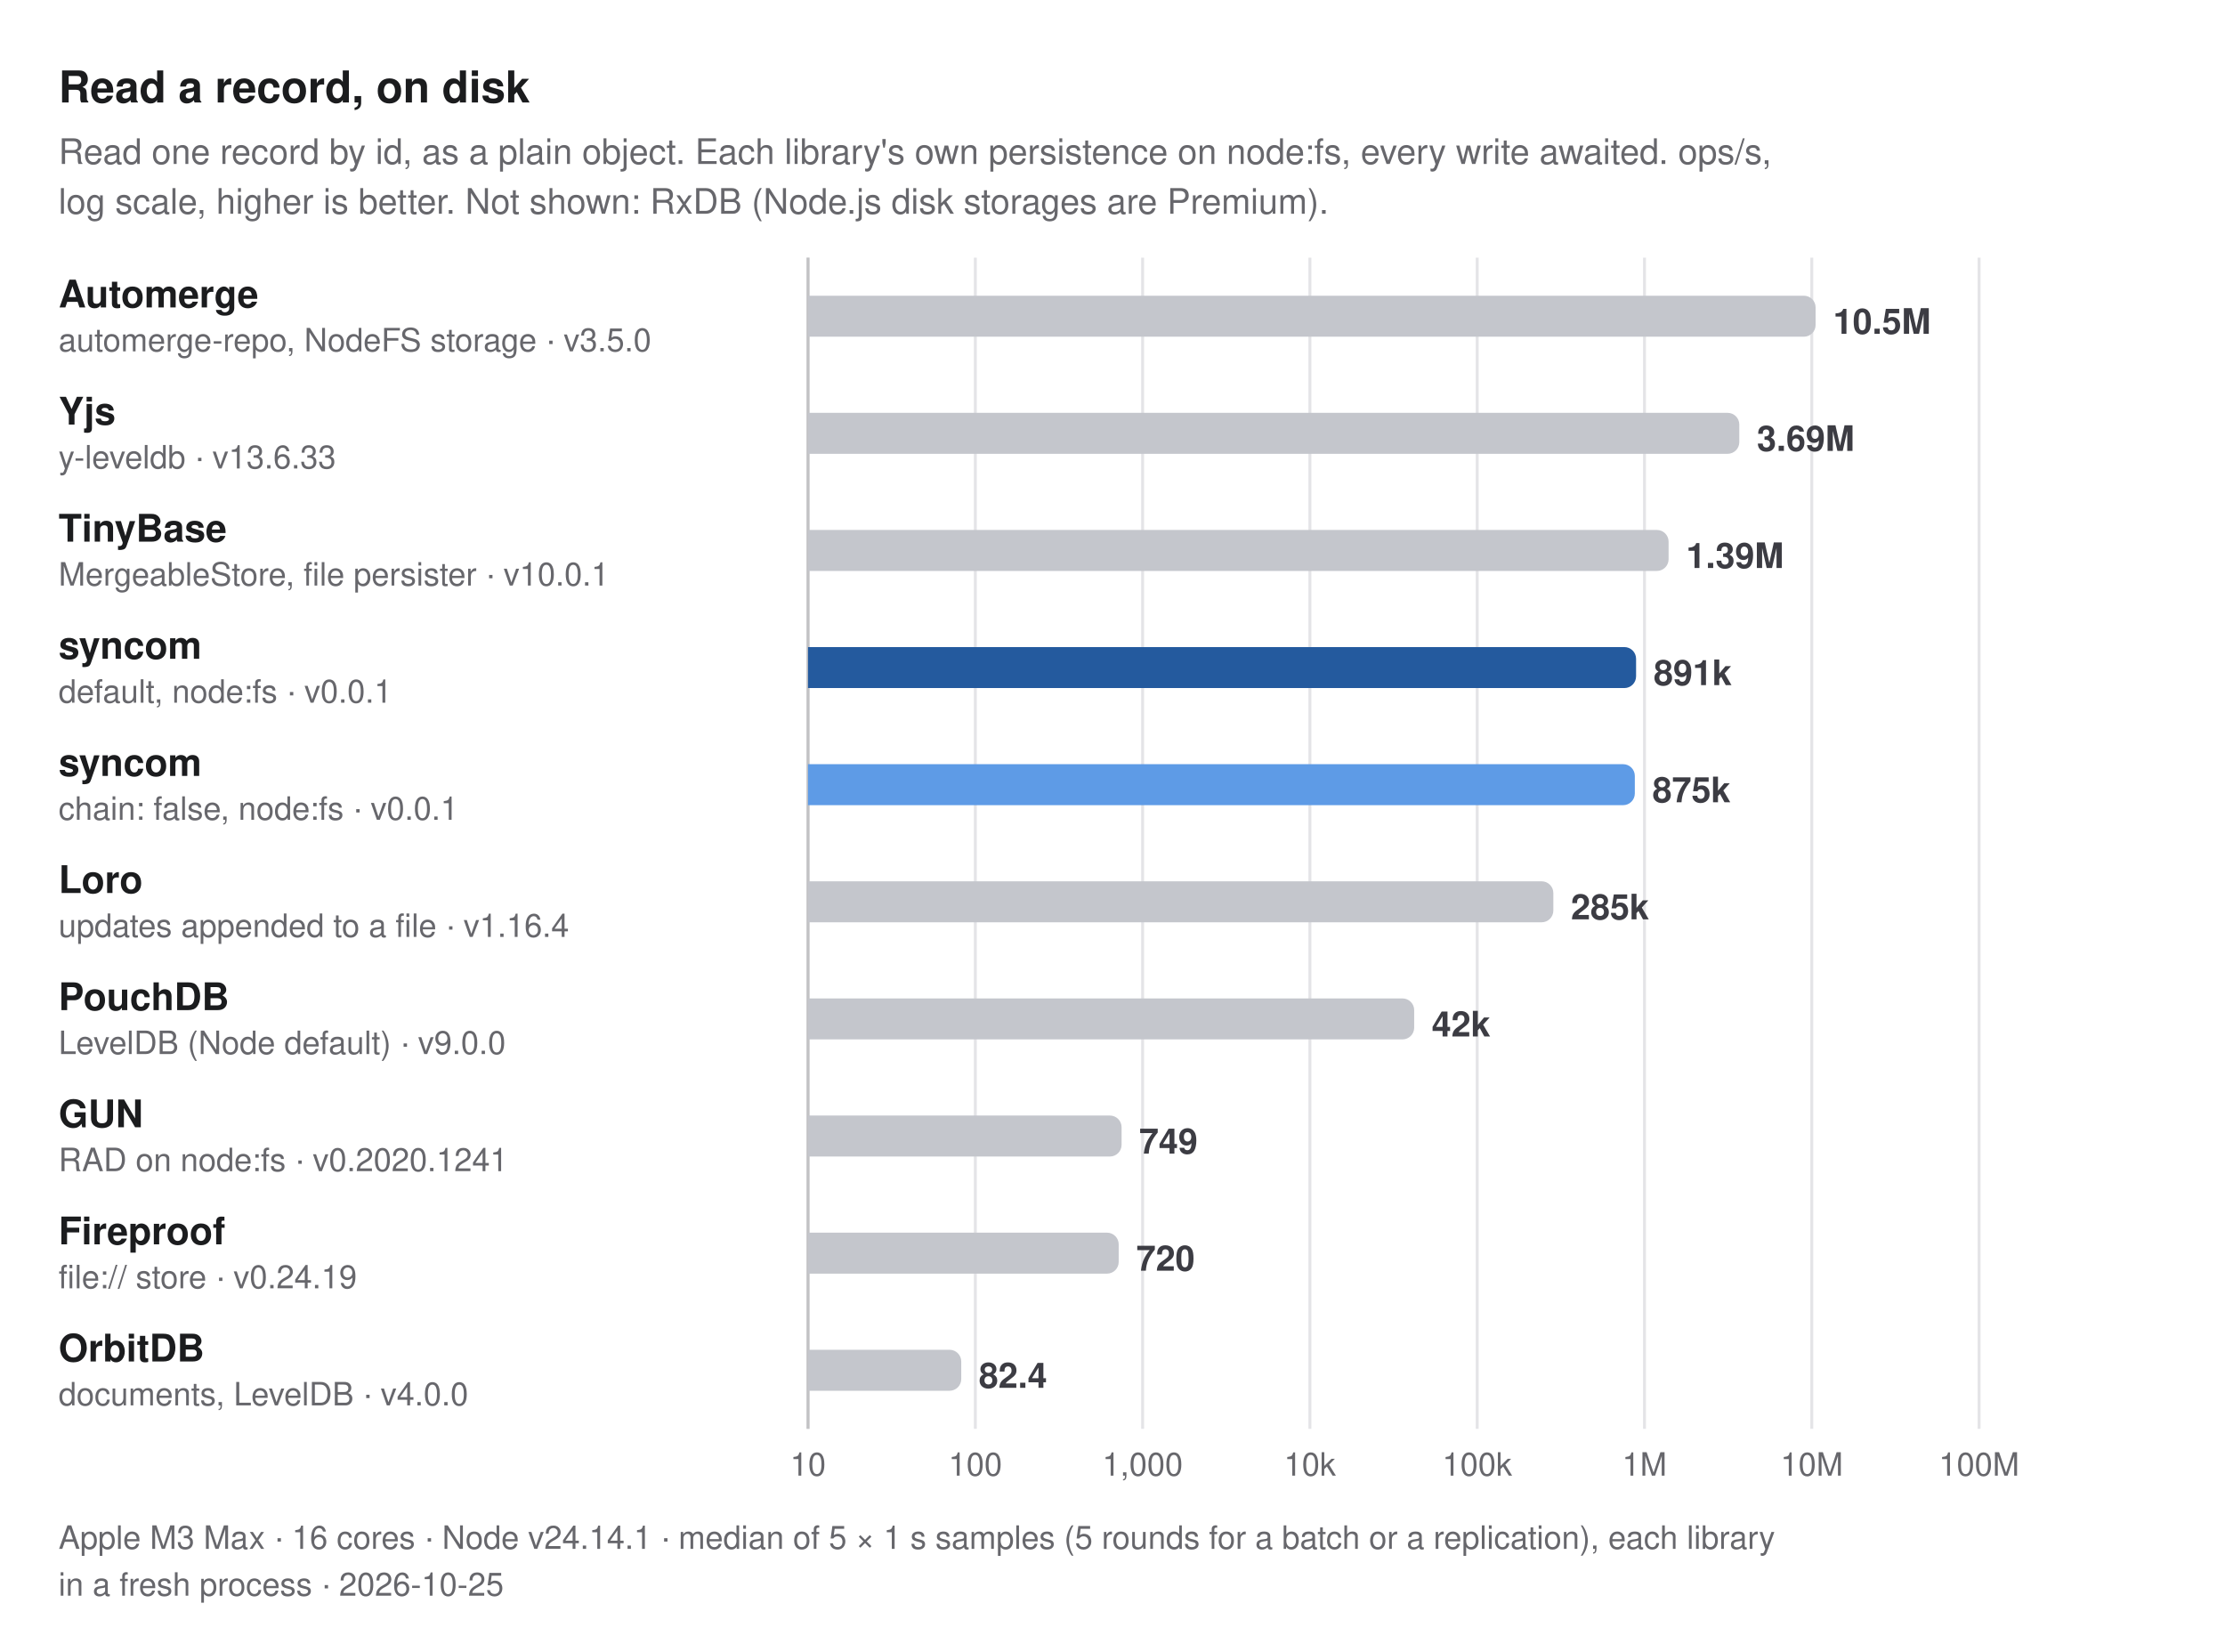
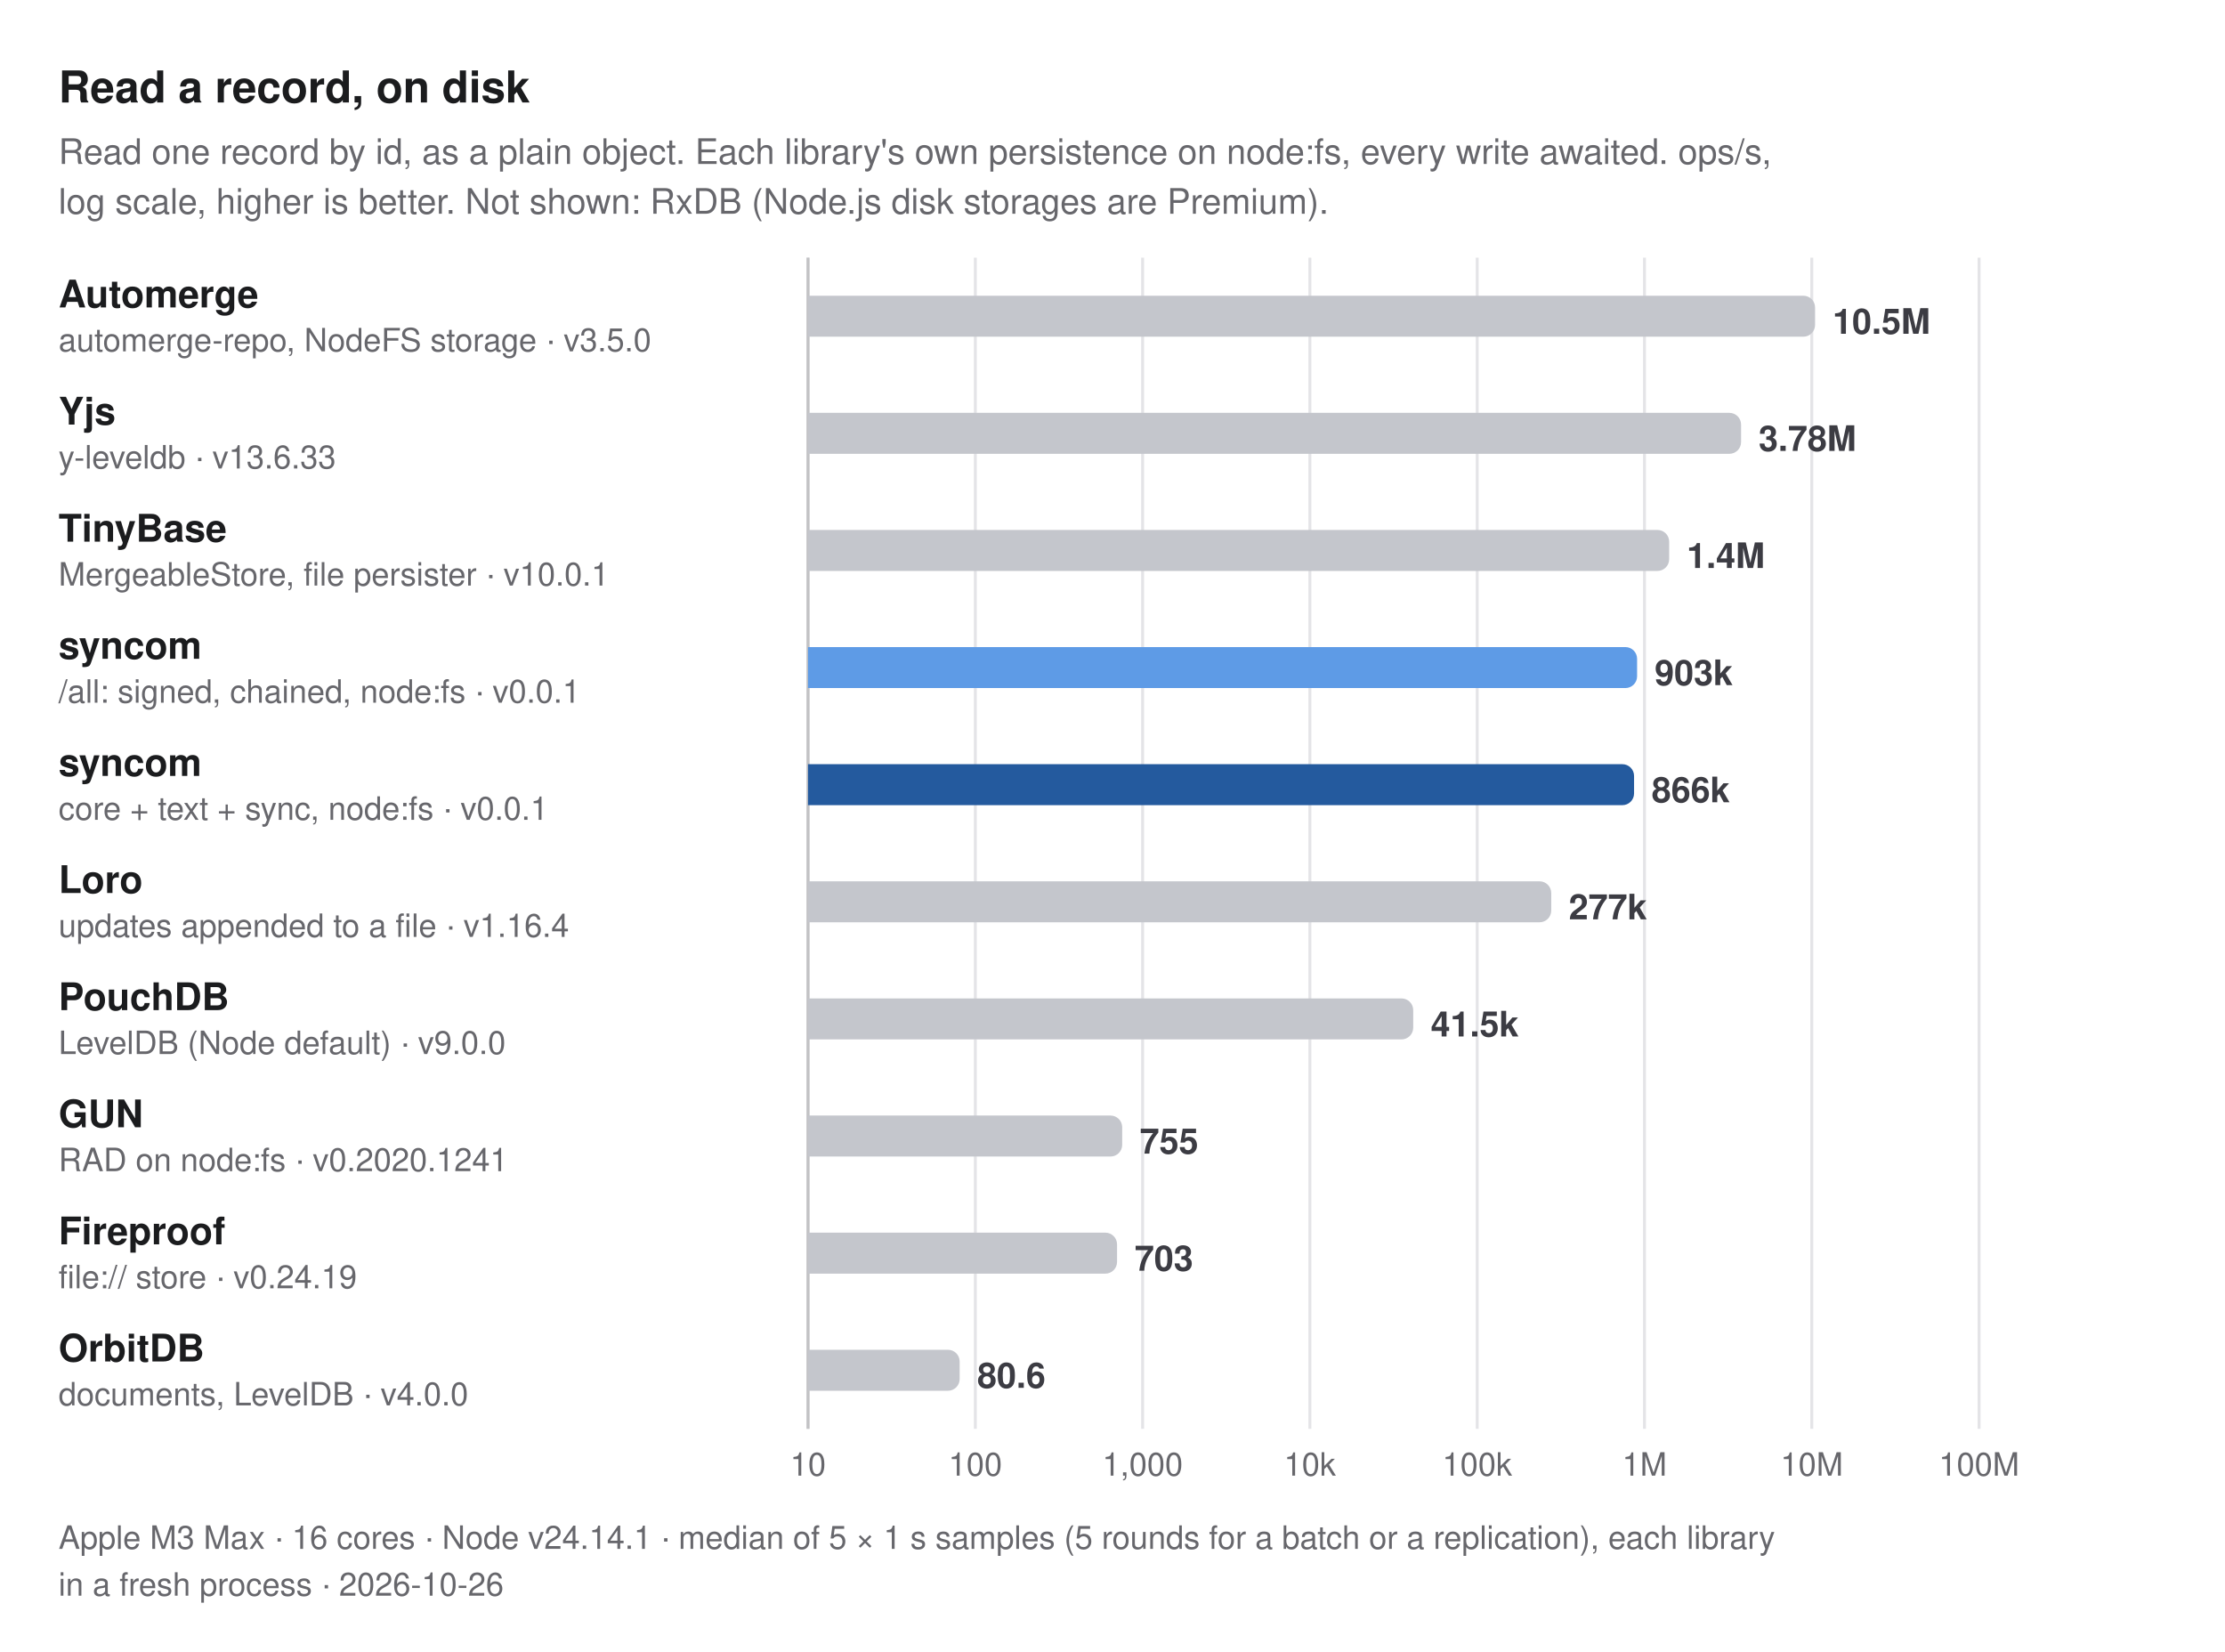
<svg xmlns="http://www.w3.org/2000/svg" width="760" height="564" viewBox="0 0 760 564" role="img" aria-label="Read a record, on disk. Read one record by id, as a plain object. Each library's own persistence on node:fs, every write awaited. ops/s, log scale, higher is better. Not shown: RxDB (Node.js disk storages are Premium).">
  <style>
  text { font-family: -apple-system, BlinkMacSystemFont, "Segoe UI", Helvetica, Arial, sans-serif; }
  .title { font-size: 15px; font-weight: 700; fill: #1b1c1e; }
  .subtitle, .caption { font-size: 12px; fill: #67676c; }
  .caption { font-size: 11px; }
  .group { font-size: 11px; font-weight: 600; letter-spacing: 0.06em; fill: #67676c; }
  .label { font-size: 13px; font-weight: 600; fill: #1b1c1e; }
  .label.primary, .label.secondary { font-weight: 700; }
  .sublabel { font-size: 11px; fill: #67676c; }
  .value { font-size: 12px; font-weight: 600; fill: #3c3c43; font-variant-numeric: tabular-nums; }
  .value.small { font-size: 10px; }
  .legend { font-size: 11px; fill: #3c3c43; }
  .tick { font-size: 11px; fill: #67676c; font-variant-numeric: tabular-nums; }
  .grid { stroke: #e4e4e7; stroke-width: 1; }
  .axis { stroke: #c2c2c4; stroke-width: 1; }
  .ref { stroke: #67676c; stroke-width: 1; stroke-dasharray: 3 3; }
  .bar { fill: #c4c6cc; }
  .bar.primary { fill: #245a9e; }
  .bar.secondary { fill: #5e9be6; }
  @media (prefers-color-scheme: dark) {
    .title, .label { fill: #dfdfd6; }
    .subtitle, .caption, .group, .sublabel, .tick { fill: #98989f; }
    .value, .legend { fill: #c2c2c4; }
    .grid { stroke: #2e2e32; }
    .axis { stroke: #48484c; }
    .ref { stroke: #98989f; }
    .bar { fill: #46474e; }
    .bar.primary { fill: #8dbcf2; }
    .bar.secondary { fill: #3d7bd0; }
  }
</style>
  <text class="title" x="20" y="35">Read a record, on disk</text>
  <text class="subtitle" x="20" y="56">Read one record by id, as a plain object. Each library's own persistence on node:fs, every write awaited. ops/s,</text>
  <text class="subtitle" x="20" y="73">log scale, higher is better. Not shown: RxDB (Node.js disk storages are Premium).</text>
  <line class="grid" x1="276" y1="88" x2="276" y2="488" />
  <text class="tick" x="276" y="504" text-anchor="middle">10</text>
  <line class="grid" x1="333.143" y1="88" x2="333.143" y2="488" />
  <text class="tick" x="333.143" y="504" text-anchor="middle">100</text>
  <line class="grid" x1="390.286" y1="88" x2="390.286" y2="488" />
  <text class="tick" x="390.286" y="504" text-anchor="middle">1,000</text>
  <line class="grid" x1="447.429" y1="88" x2="447.429" y2="488" />
  <text class="tick" x="447.429" y="504" text-anchor="middle">10k</text>
  <line class="grid" x1="504.571" y1="88" x2="504.571" y2="488" />
  <text class="tick" x="504.571" y="504" text-anchor="middle">100k</text>
  <line class="grid" x1="561.714" y1="88" x2="561.714" y2="488" />
  <text class="tick" x="561.714" y="504" text-anchor="middle">1M</text>
  <line class="grid" x1="618.857" y1="88" x2="618.857" y2="488" />
  <text class="tick" x="618.857" y="504" text-anchor="middle">10M</text>
  <line class="grid" x1="676" y1="88" x2="676" y2="488" />
  <text class="tick" x="676" y="504" text-anchor="middle">100M</text>
  <line class="axis" x1="276" y1="88" x2="276" y2="488" />
  <g>
    <text class="label" x="20" y="105">Automerge</text>
    <text class="sublabel" x="20" y="120">automerge-repo, NodeFS storage · v3.5.0</text>
-     <path class="bar" d="M276,101H616.162A4,4 0 0 1 620.162,105V111A4,4 0 0 1 616.162,115H276Z" />
-     <text class="value" x="626.162" y="114">10.5M</text>
+     <path class="bar" d="M276,101H615.976A4,4 0 0 1 619.976,105V111A4,4 0 0 1 615.976,115H276Z" />
+     <text class="value" x="625.976" y="114">10.5M</text>
  </g>
  <g>
    <text class="label" x="20" y="145">Yjs</text>
    <text class="sublabel" x="20" y="160">y-leveldb · v13.6.33</text>
-     <path class="bar" d="M276,141H590.102A4,4 0 0 1 594.102,145V151A4,4 0 0 1 590.102,155H276Z" />
-     <text class="value" x="600.102" y="154">3.69M</text>
+     <path class="bar" d="M276,141H590.702A4,4 0 0 1 594.702,145V151A4,4 0 0 1 590.702,155H276Z" />
+     <text class="value" x="600.702" y="154">3.78M</text>
  </g>
  <g>
    <text class="label" x="20" y="185">TinyBase</text>
    <text class="sublabel" x="20" y="200">MergeableStore, file persister · v10.0.1</text>
-     <path class="bar" d="M276,181H565.948A4,4 0 0 1 569.948,185V191A4,4 0 0 1 565.948,195H276Z" />
-     <text class="value" x="575.948" y="194">1.39M</text>
+     <path class="bar" d="M276,181H566.144A4,4 0 0 1 570.144,185V191A4,4 0 0 1 566.144,195H276Z" />
+     <text class="value" x="576.144" y="194">1.4M</text>
  </g>
  <g>
-     <text class="label primary" x="20" y="225">syncom</text>
-     <text class="sublabel" x="20" y="240">default, node:fs · v0.0.1</text>
-     <path class="bar primary" d="M276,221H554.841A4,4 0 0 1 558.841,225V231A4,4 0 0 1 554.841,235H276Z" />
-     <text class="value" x="564.841" y="234">891k</text>
+     <text class="label secondary" x="20" y="225">syncom</text>
+     <text class="sublabel" x="20" y="240">/all: signed, chained, node:fs · v0.0.1</text>
+     <path class="bar secondary" d="M276,221H555.187A4,4 0 0 1 559.187,225V231A4,4 0 0 1 555.187,235H276Z" />
+     <text class="value" x="565.187" y="234">903k</text>
  </g>
  <g>
-     <text class="label secondary" x="20" y="265">syncom</text>
-     <text class="sublabel" x="20" y="280">chain: false, node:fs · v0.0.1</text>
-     <path class="bar secondary" d="M276,261H554.412A4,4 0 0 1 558.412,265V271A4,4 0 0 1 554.412,275H276Z" />
-     <text class="value" x="564.412" y="274">875k</text>
+     <text class="label primary" x="20" y="265">syncom</text>
+     <text class="sublabel" x="20" y="280">core + text + sync, node:fs · v0.0.1</text>
+     <path class="bar primary" d="M276,261H554.152A4,4 0 0 1 558.152,265V271A4,4 0 0 1 554.152,275H276Z" />
+     <text class="value" x="564.152" y="274">866k</text>
  </g>
  <g>
    <text class="label" x="20" y="305">Loro</text>
    <text class="sublabel" x="20" y="320">updates appended to a file · v1.16.4</text>
-     <path class="bar" d="M276,301H526.578A4,4 0 0 1 530.578,305V311A4,4 0 0 1 526.578,315H276Z" />
-     <text class="value" x="536.578" y="314">285k</text>
+     <path class="bar" d="M276,301H525.861A4,4 0 0 1 529.861,305V311A4,4 0 0 1 525.861,315H276Z" />
+     <text class="value" x="535.861" y="314">277k</text>
  </g>
  <g>
    <text class="label" x="20" y="345">PouchDB</text>
    <text class="sublabel" x="20" y="360">LevelDB (Node default) · v9.0.0</text>
-     <path class="bar" d="M276,341H479.046A4,4 0 0 1 483.046,345V351A4,4 0 0 1 479.046,355H276Z" />
-     <text class="value" x="489.046" y="354">42k</text>
+     <path class="bar" d="M276,341H478.717A4,4 0 0 1 482.717,345V351A4,4 0 0 1 478.717,355H276Z" />
+     <text class="value" x="488.717" y="354">41.5k</text>
  </g>
  <g>
    <text class="label" x="20" y="385">GUN</text>
    <text class="sublabel" x="20" y="400">RAD on node:fs · v0.2020.1241</text>
-     <path class="bar" d="M276,381H379.103A4,4 0 0 1 383.103,385V391A4,4 0 0 1 379.103,395H276Z" />
-     <text class="value" x="389.103" y="394">749</text>
+     <path class="bar" d="M276,381H379.313A4,4 0 0 1 383.313,385V391A4,4 0 0 1 379.313,395H276Z" />
+     <text class="value" x="389.313" y="394">755</text>
  </g>
  <g>
    <text class="label" x="20" y="425">Fireproof</text>
    <text class="sublabel" x="20" y="440">file:// store · v0.24.19</text>
-     <path class="bar" d="M276,421H378.117A4,4 0 0 1 382.117,425V431A4,4 0 0 1 378.117,435H276Z" />
-     <text class="value" x="388.117" y="434">720</text>
+     <path class="bar" d="M276,421H377.556A4,4 0 0 1 381.556,425V431A4,4 0 0 1 377.556,435H276Z" />
+     <text class="value" x="387.556" y="434">703</text>
  </g>
  <g>
    <text class="label" x="20" y="465">OrbitDB</text>
    <text class="sublabel" x="20" y="480">documents, LevelDB · v4.0.0</text>
-     <path class="bar" d="M276,461H324.337A4,4 0 0 1 328.337,465V471A4,4 0 0 1 324.337,475H276Z" />
-     <text class="value" x="334.337" y="474">82.4</text>
+     <path class="bar" d="M276,461H323.793A4,4 0 0 1 327.793,465V471A4,4 0 0 1 323.793,475H276Z" />
+     <text class="value" x="333.793" y="474">80.6</text>
  </g>
  <text class="caption" x="20" y="529">Apple M3 Max · 16 cores · Node v24.14.1 · median of 5 × 1 s samples (5 rounds for a batch or a replication), each library</text>
-   <text class="caption" x="20" y="545">in a fresh process · 2026-10-25</text>
+   <text class="caption" x="20" y="545">in a fresh process · 2026-10-26</text>
</svg>
